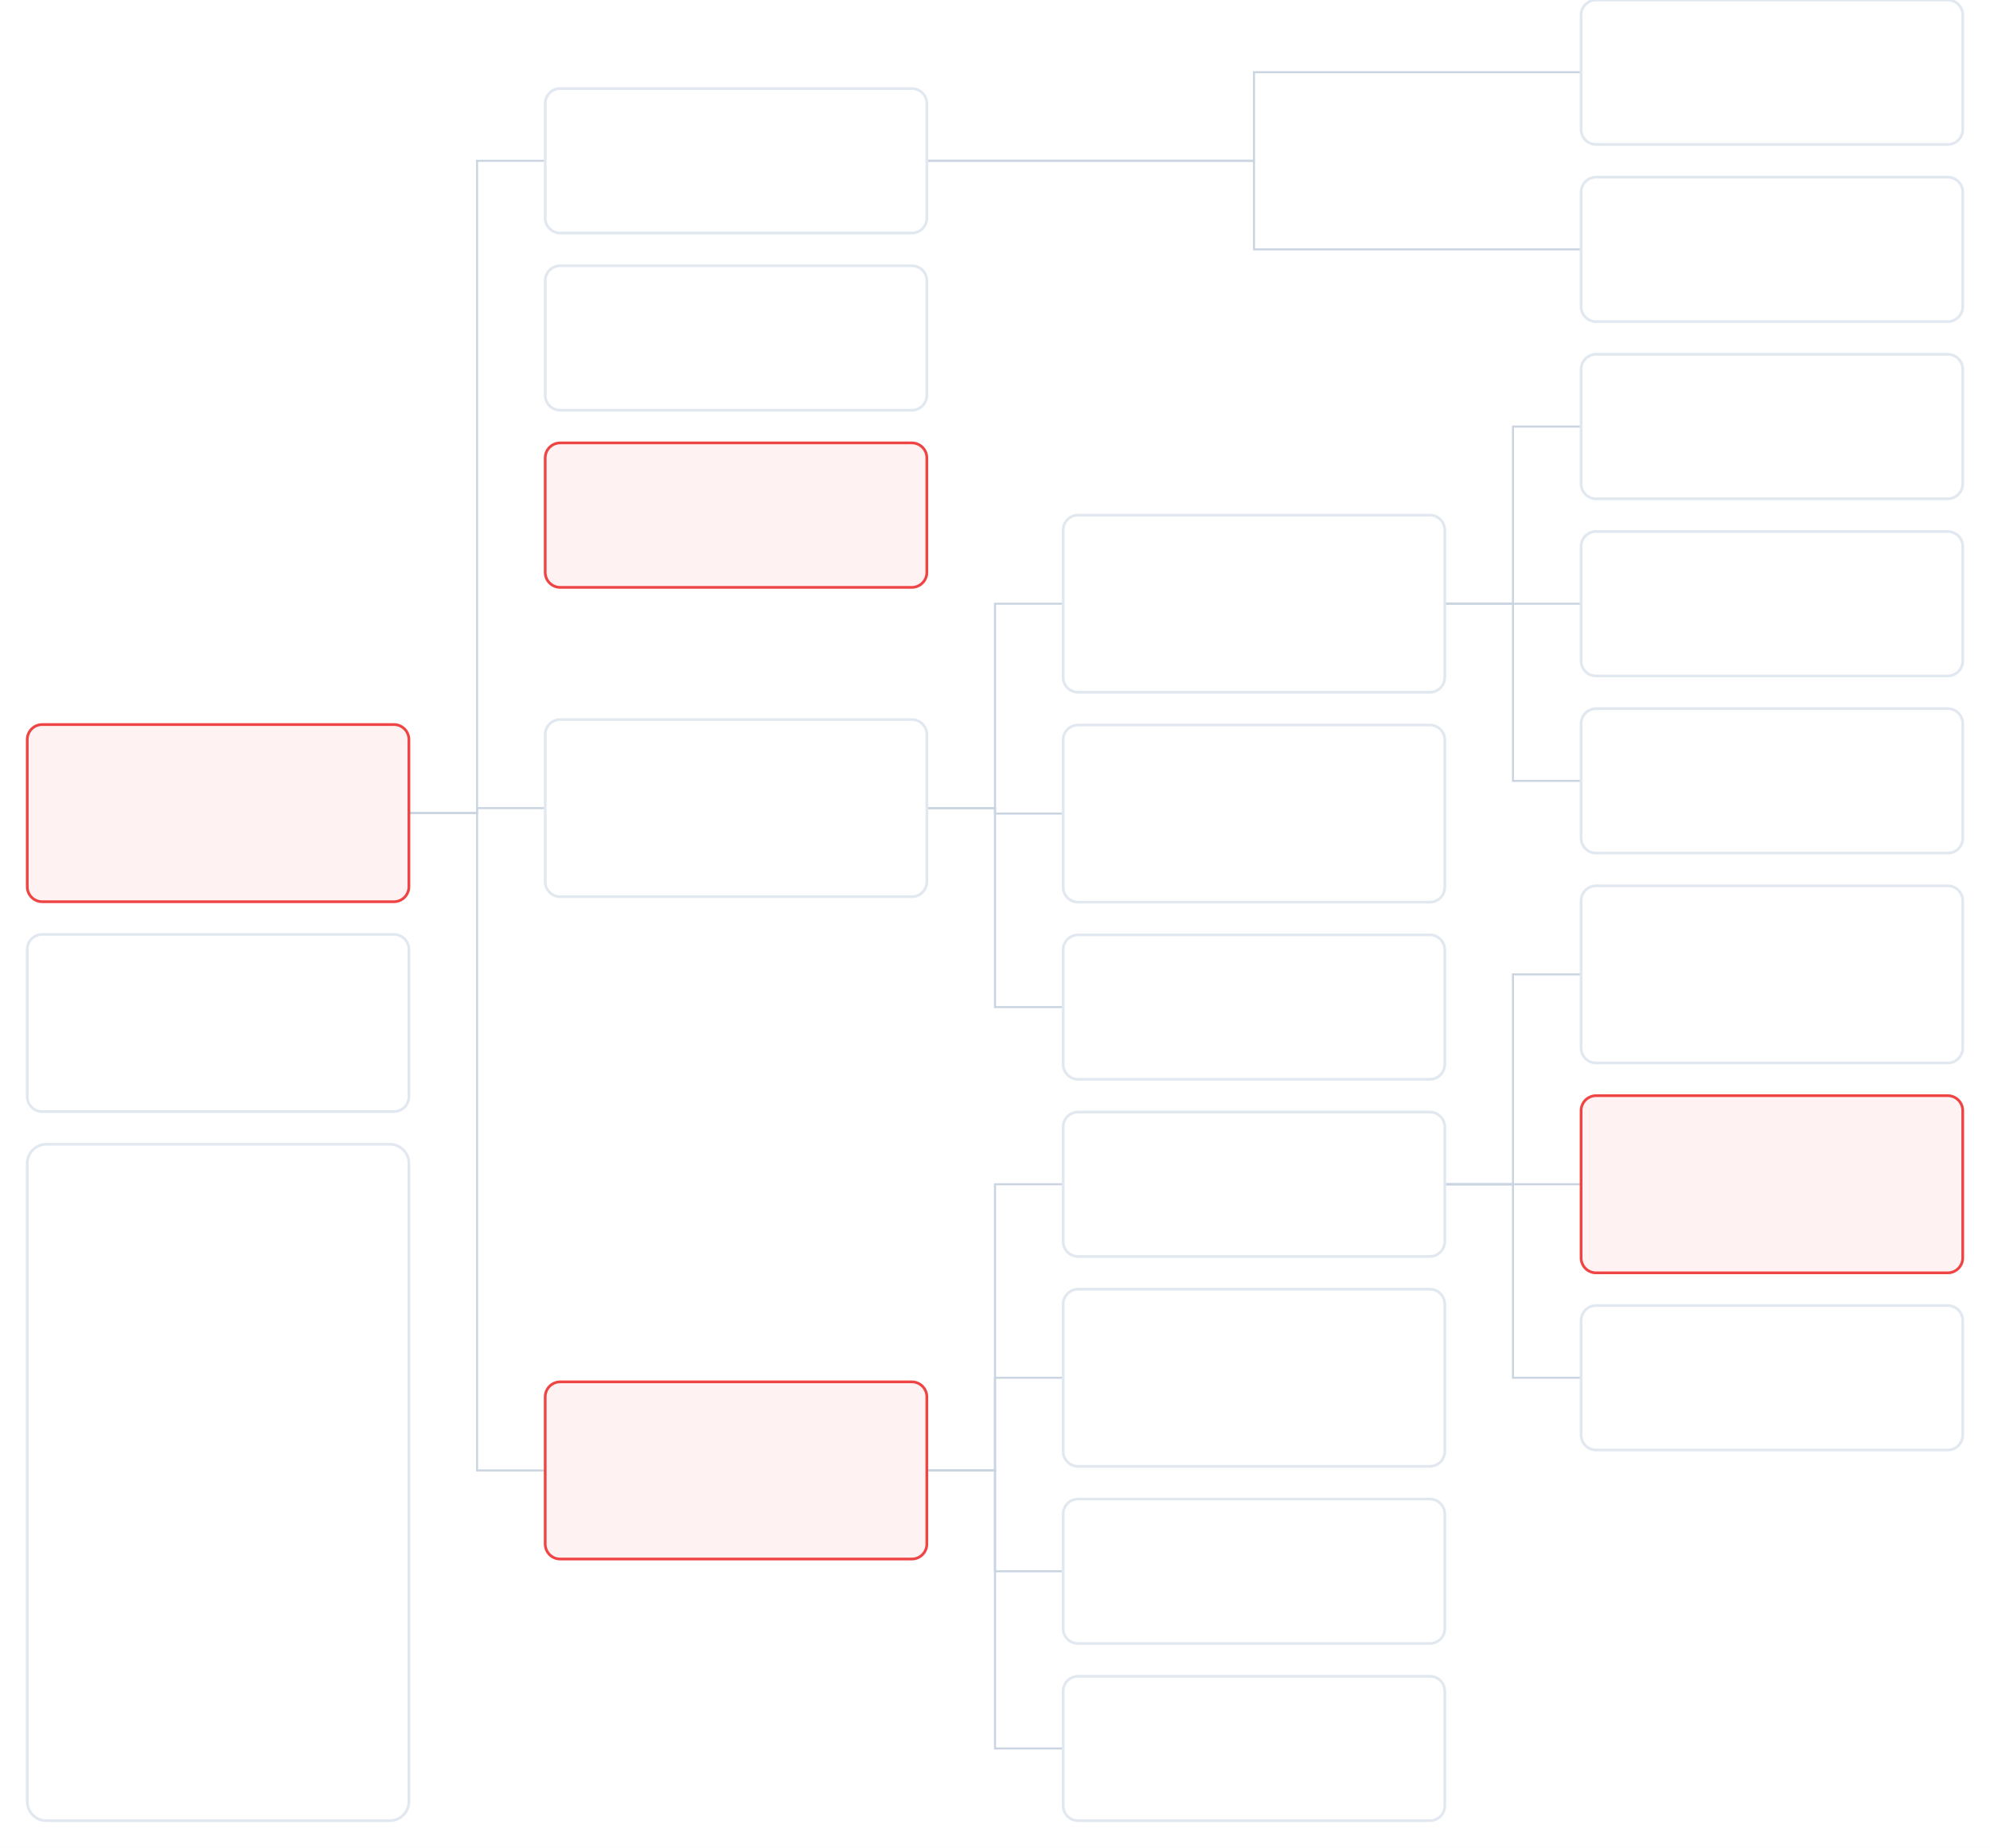
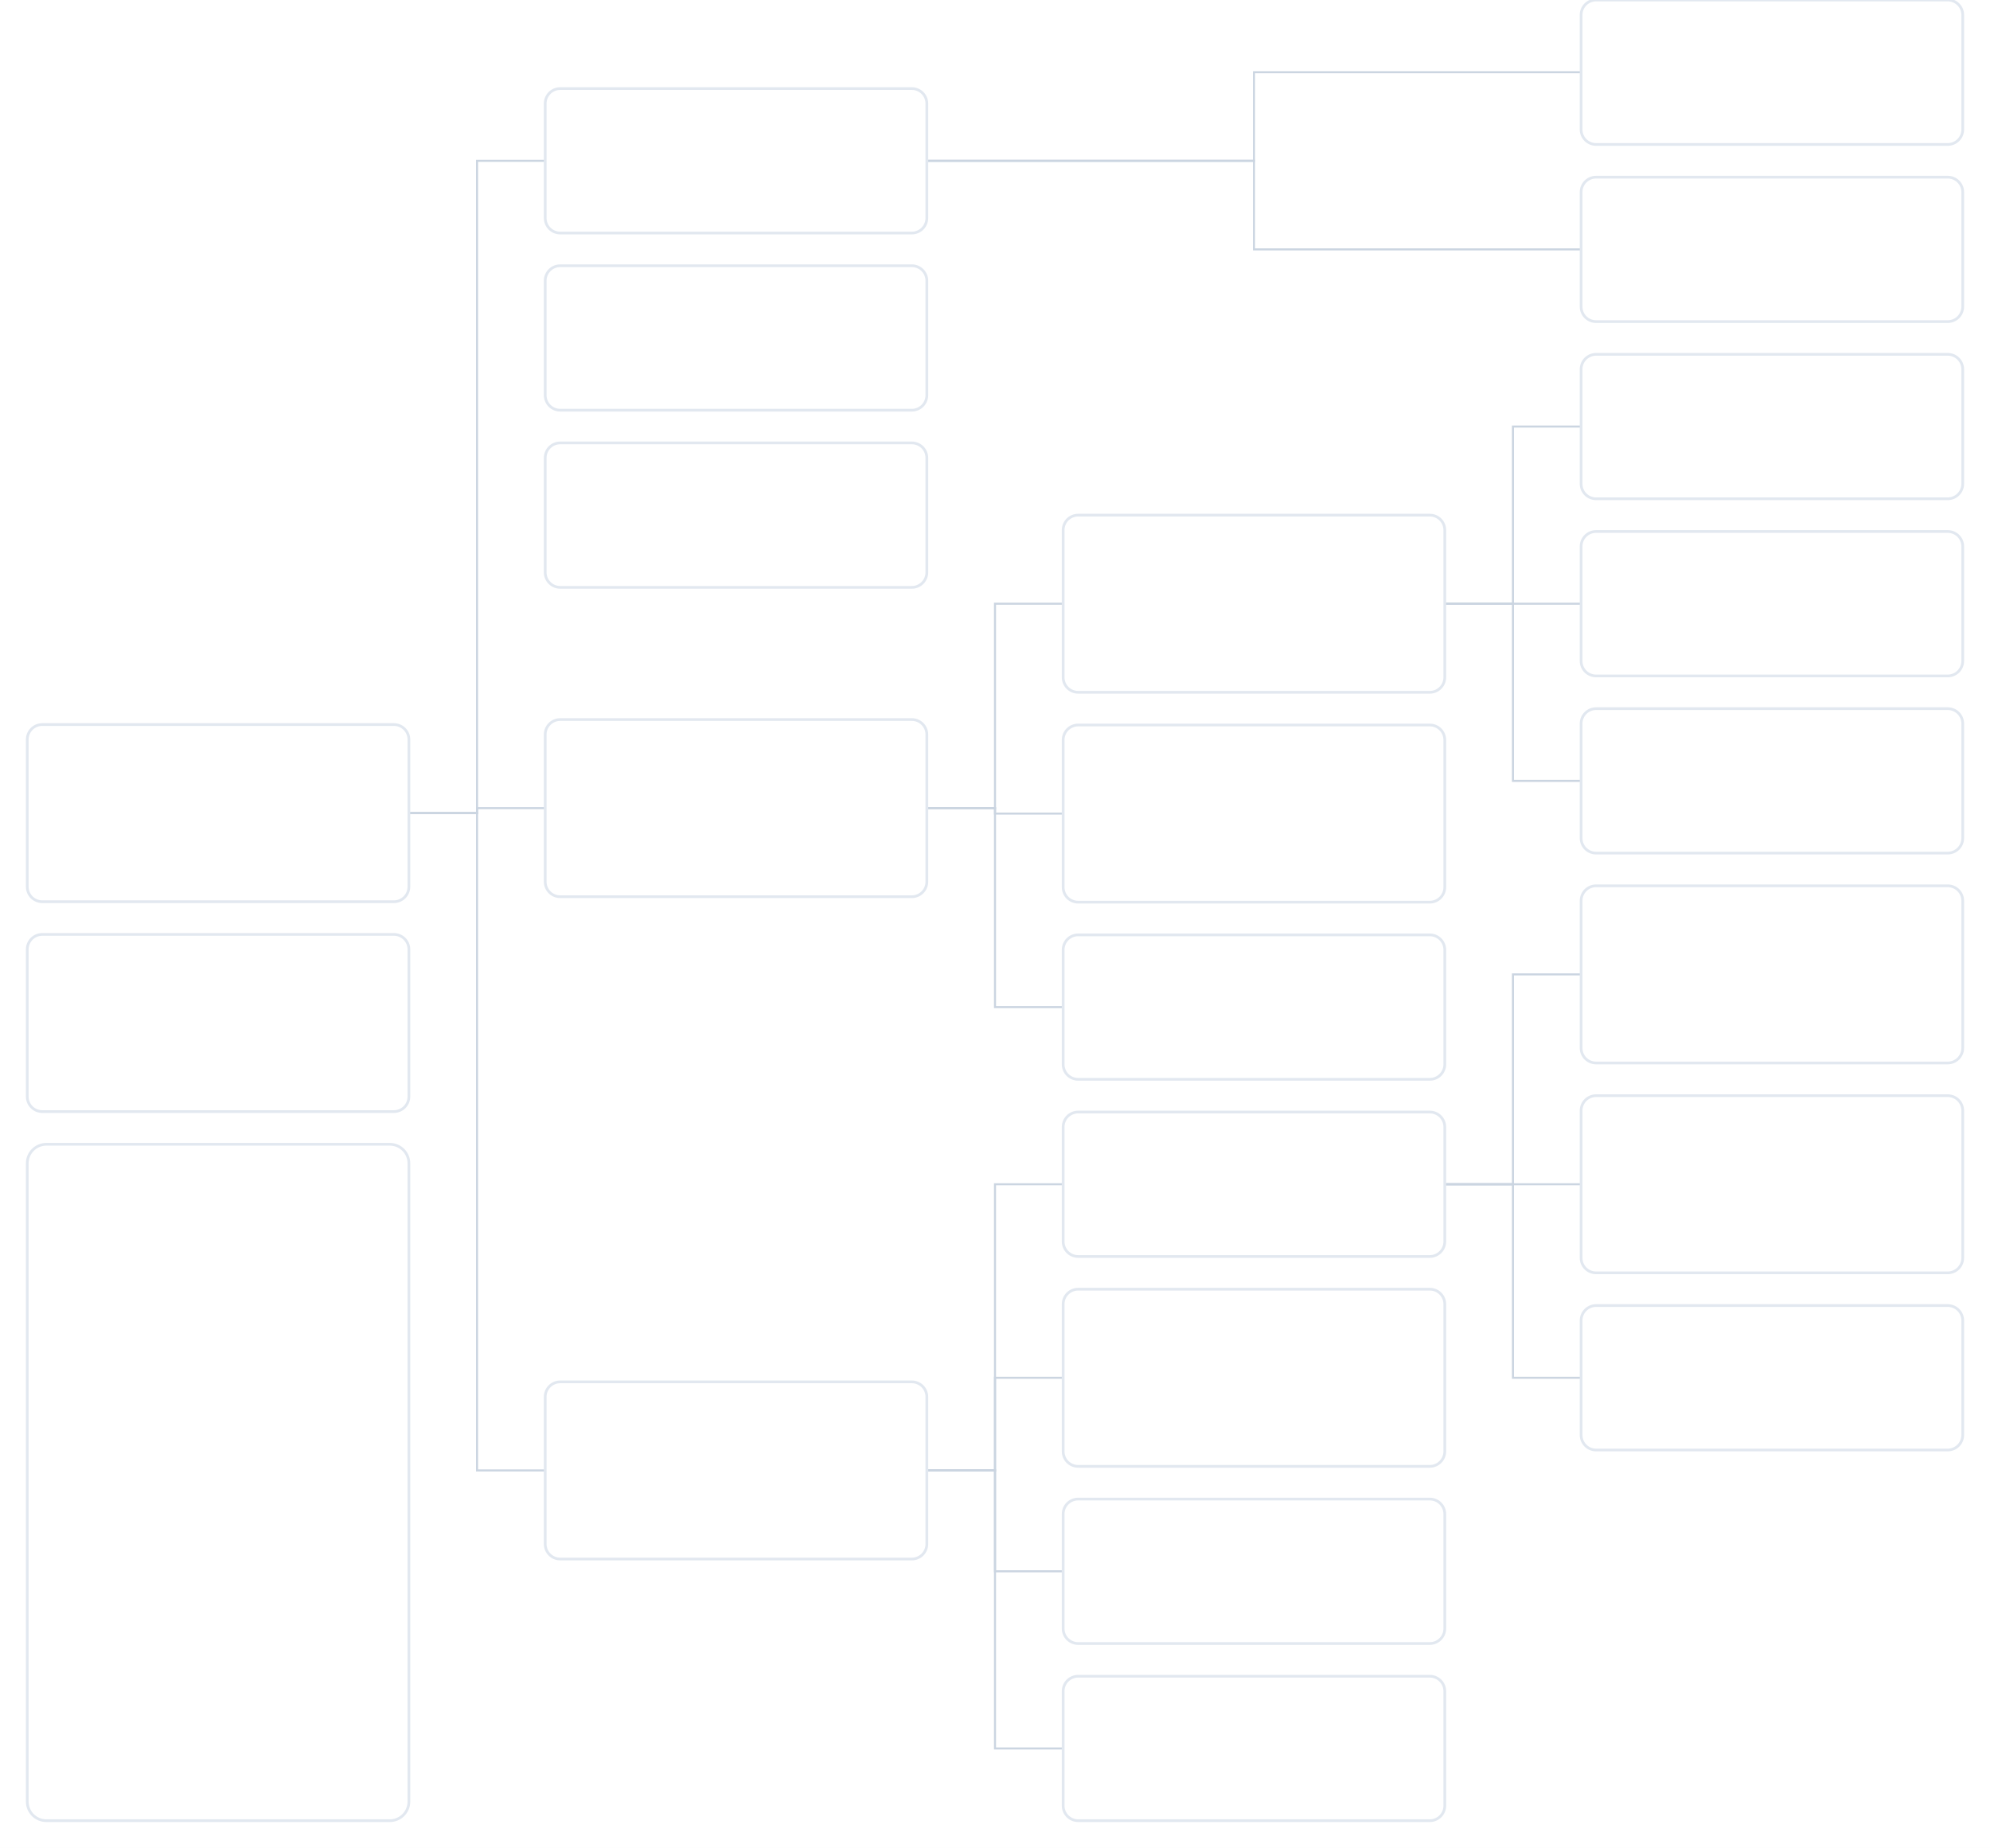
<svg xmlns="http://www.w3.org/2000/svg" width="1460" height="1356.0" viewBox="0 0 1460 1356.0" fill="none" version="1.1">
  <rect x="0" y="0" width="1460" height="1356.0" fill="#FFFFFF" />
  <path d="M 300 596.667 L 350.0 596.667 L 350.0 118.0 L 400 118.0" fill="none" stroke="#CBD5E1" stroke-width="1.5" />
  <path d="M 300 596.667 L 350.0 596.667 L 350.0 593.0 L 400 593.0" fill="none" stroke="#CBD5E1" stroke-width="1.5" />
  <path d="M 300 596.667 L 350.0 596.667 L 350.0 1079.0 L 400 1079.0" fill="none" stroke="#CBD5E1" stroke-width="1.5" />
  <path d="M 680 118.0 L 920.0 118.0 L 920.0 53.0 L 1160 53.0" fill="none" stroke="#CBD5E1" stroke-width="1.5" />
  <path d="M 680 118.0 L 920.0 118.0 L 920.0 183.0 L 1160 183.0" fill="none" stroke="#CBD5E1" stroke-width="1.5" />
  <path d="M 680 593.0 L 730.0 593.0 L 730.0 443.0 L 780 443.0" fill="none" stroke="#CBD5E1" stroke-width="1.5" />
  <path d="M 680 593.0 L 730.0 593.0 L 730.0 597.0 L 780 597.0" fill="none" stroke="#CBD5E1" stroke-width="1.5" />
  <path d="M 680 593.0 L 730.0 593.0 L 730.0 739.0 L 780 739.0" fill="none" stroke="#CBD5E1" stroke-width="1.5" />
  <path d="M 680 1079.0 L 730.0 1079.0 L 730.0 869.0 L 780 869.0" fill="none" stroke="#CBD5E1" stroke-width="1.5" />
  <path d="M 680 1079.0 L 730.0 1079.0 L 730.0 1011.0 L 780 1011.0" fill="none" stroke="#CBD5E1" stroke-width="1.5" />
  <path d="M 680 1079.0 L 730.0 1079.0 L 730.0 1153.0 L 780 1153.0" fill="none" stroke="#CBD5E1" stroke-width="1.5" />
  <path d="M 680 1079.0 L 730.0 1079.0 L 730.0 1283.0 L 780 1283.0" fill="none" stroke="#CBD5E1" stroke-width="1.5" />
  <path d="M 1060 443.0 L 1110.0 443.0 L 1110.0 313.0 L 1160 313.0" fill="none" stroke="#CBD5E1" stroke-width="1.5" />
  <path d="M 1060 443.0 L 1110.0 443.0 L 1110.0 443.0 L 1160 443.0" fill="none" stroke="#CBD5E1" stroke-width="1.5" />
  <path d="M 1060 443.0 L 1110.0 443.0 L 1110.0 573.0 L 1160 573.0" fill="none" stroke="#CBD5E1" stroke-width="1.5" />
  <path d="M 1060 869.0 L 1110.0 869.0 L 1110.0 715.0 L 1160 715.0" fill="none" stroke="#CBD5E1" stroke-width="1.5" />
  <path d="M 1060 869.0 L 1110.0 869.0 L 1110.0 869.0 L 1160 869.0" fill="none" stroke="#CBD5E1" stroke-width="1.5" />
  <path d="M 1060 869.0 L 1110.0 869.0 L 1110.0 1011.0 L 1160 1011.0" fill="none" stroke="#CBD5E1" stroke-width="1.5" />
  <g id="cehovaya_sebestoimost" data-name="Цеховая себестоимость">
-     <rect x="20" y="531.667" width="280" height="130" rx="11" fill="#FEF2F2" stroke="#EF4444" stroke-width="2" />
+     <rect x="20" y="531.667" width="280" height="130" rx="11" fill="#FFFFFF" stroke="#E2E8F0" stroke-width="2" />
  </g>
  <g id="udelnaya_sebestoimost" data-name="Удельная себестоимость">
    <rect x="20" y="685.667" width="280" height="130" rx="11" fill="#FFFFFF" stroke="#E2E8F0" stroke-width="2" />
  </g>
  <g id="obem_proizvodstva" data-name="Объем производства">
    <rect x="400" y="65.0" width="280" height="106" rx="11" fill="#FFFFFF" stroke="#E2E8F0" stroke-width="2" />
  </g>
  <g id="v_tom_chisle_anody" data-name="В том числе аноды">
    <rect x="400" y="195.0" width="280" height="106" rx="11" fill="#FFFFFF" stroke="#E2E8F0" stroke-width="2" />
  </g>
  <g id="v_tom_chisle_granuly" data-name="В том числе гранулы">
-     <rect x="400" y="325.0" width="280" height="106" rx="11" fill="#FEF2F2" stroke="#EF4444" stroke-width="2" />
+     <rect x="400" y="325.0" width="280" height="106" rx="11" fill="#FFFFFF" stroke="#E2E8F0" stroke-width="2" />
  </g>
  <g id="uslovno_peremennye" data-name="Условно переменные расходы">
    <rect x="400" y="528.0" width="280" height="130" rx="11" fill="#FFFFFF" stroke="#E2E8F0" stroke-width="2" />
  </g>
  <g id="uslovno_postoyannye" data-name="Условно постоянные расходы">
-     <rect x="400" y="1014.0" width="280" height="130" rx="11" fill="#FEF2F2" stroke="#EF4444" stroke-width="2" />
+     <rect x="400" y="1014.0" width="280" height="130" rx="11" fill="#FFFFFF" stroke="#E2E8F0" stroke-width="2" />
  </g>
  <g id="energeticheskie_zatraty" data-name="Энергетические затраты">
    <rect x="780" y="378.0" width="280" height="130" rx="11" fill="#FFFFFF" stroke="#E2E8F0" stroke-width="2" />
  </g>
  <g id="vspomogatelnye_materialy" data-name="Вспомогательные материалы">
    <rect x="780" y="532.0" width="280" height="130" rx="11" fill="#FFFFFF" stroke="#E2E8F0" stroke-width="2" />
  </g>
  <g id="prochee" data-name="Прочее">
    <rect x="780" y="686.0" width="280" height="106" rx="11" fill="#FFFFFF" stroke="#E2E8F0" stroke-width="2" />
  </g>
  <g id="opr" data-name="ОПР">
    <rect x="780" y="816.0" width="280" height="106" rx="11" fill="#FFFFFF" stroke="#E2E8F0" stroke-width="2" />
  </g>
  <g id="zp_otchisleniya" data-name="ЗП+отчисления">
    <rect x="780" y="946.0" width="280" height="130" rx="11" fill="#FFFFFF" stroke="#E2E8F0" stroke-width="2" />
  </g>
  <g id="amortizaciya" data-name="Амортизация">
    <rect x="780" y="1100.0" width="280" height="106" rx="11" fill="#FFFFFF" stroke="#E2E8F0" stroke-width="2" />
  </g>
  <g id="specosnastka" data-name="Спецоснастка">
    <rect x="780" y="1230.0" width="280" height="106" rx="11" fill="#FFFFFF" stroke="#E2E8F0" stroke-width="2" />
  </g>
  <g id="vyhod_v_gp" data-name="Выход в ГП">
    <rect x="1160" y="0" width="280" height="106" rx="11" fill="#FFFFFF" stroke="#E2E8F0" stroke-width="2" />
  </g>
  <g id="vremya_plavki" data-name="Время плавки">
    <rect x="1160" y="130" width="280" height="106" rx="11" fill="#FFFFFF" stroke="#E2E8F0" stroke-width="2" />
  </g>
  <g id="gaz" data-name="Газ">
    <rect x="1160" y="260" width="280" height="106" rx="11" fill="#FFFFFF" stroke="#E2E8F0" stroke-width="2" />
  </g>
  <g id="mazut" data-name="Мазут">
    <rect x="1160" y="390" width="280" height="106" rx="11" fill="#FFFFFF" stroke="#E2E8F0" stroke-width="2" />
  </g>
  <g id="elektroenergiya" data-name="Электроэнергия">
    <rect x="1160" y="520" width="280" height="106" rx="11" fill="#FFFFFF" stroke="#E2E8F0" stroke-width="2" />
  </g>
  <g id="remonty" data-name="Ремонты">
    <rect x="1160" y="650" width="280" height="130" rx="11" fill="#FFFFFF" stroke="#E2E8F0" stroke-width="2" />
  </g>
  <g id="energoresursy" data-name="Энергоресурсы на содерж. зданий">
-     <rect x="1160" y="804" width="280" height="130" rx="11" fill="#FEF2F2" stroke="#EF4444" stroke-width="2" />
+     <rect x="1160" y="804" width="280" height="130" rx="11" fill="#FFFFFF" stroke="#E2E8F0" stroke-width="2" />
  </g>
  <g id="prochie_opr" data-name="Прочие ОПР">
    <rect x="1160" y="958" width="280" height="106" rx="11" fill="#FFFFFF" stroke="#E2E8F0" stroke-width="2" />
  </g>
  <g id="deviation_panel">
    <rect x="20" y="839.667" width="280" height="496.333" rx="14" fill="#FFFFFF" stroke="#E2E8F0" stroke-width="2" />
  </g>
</svg>
